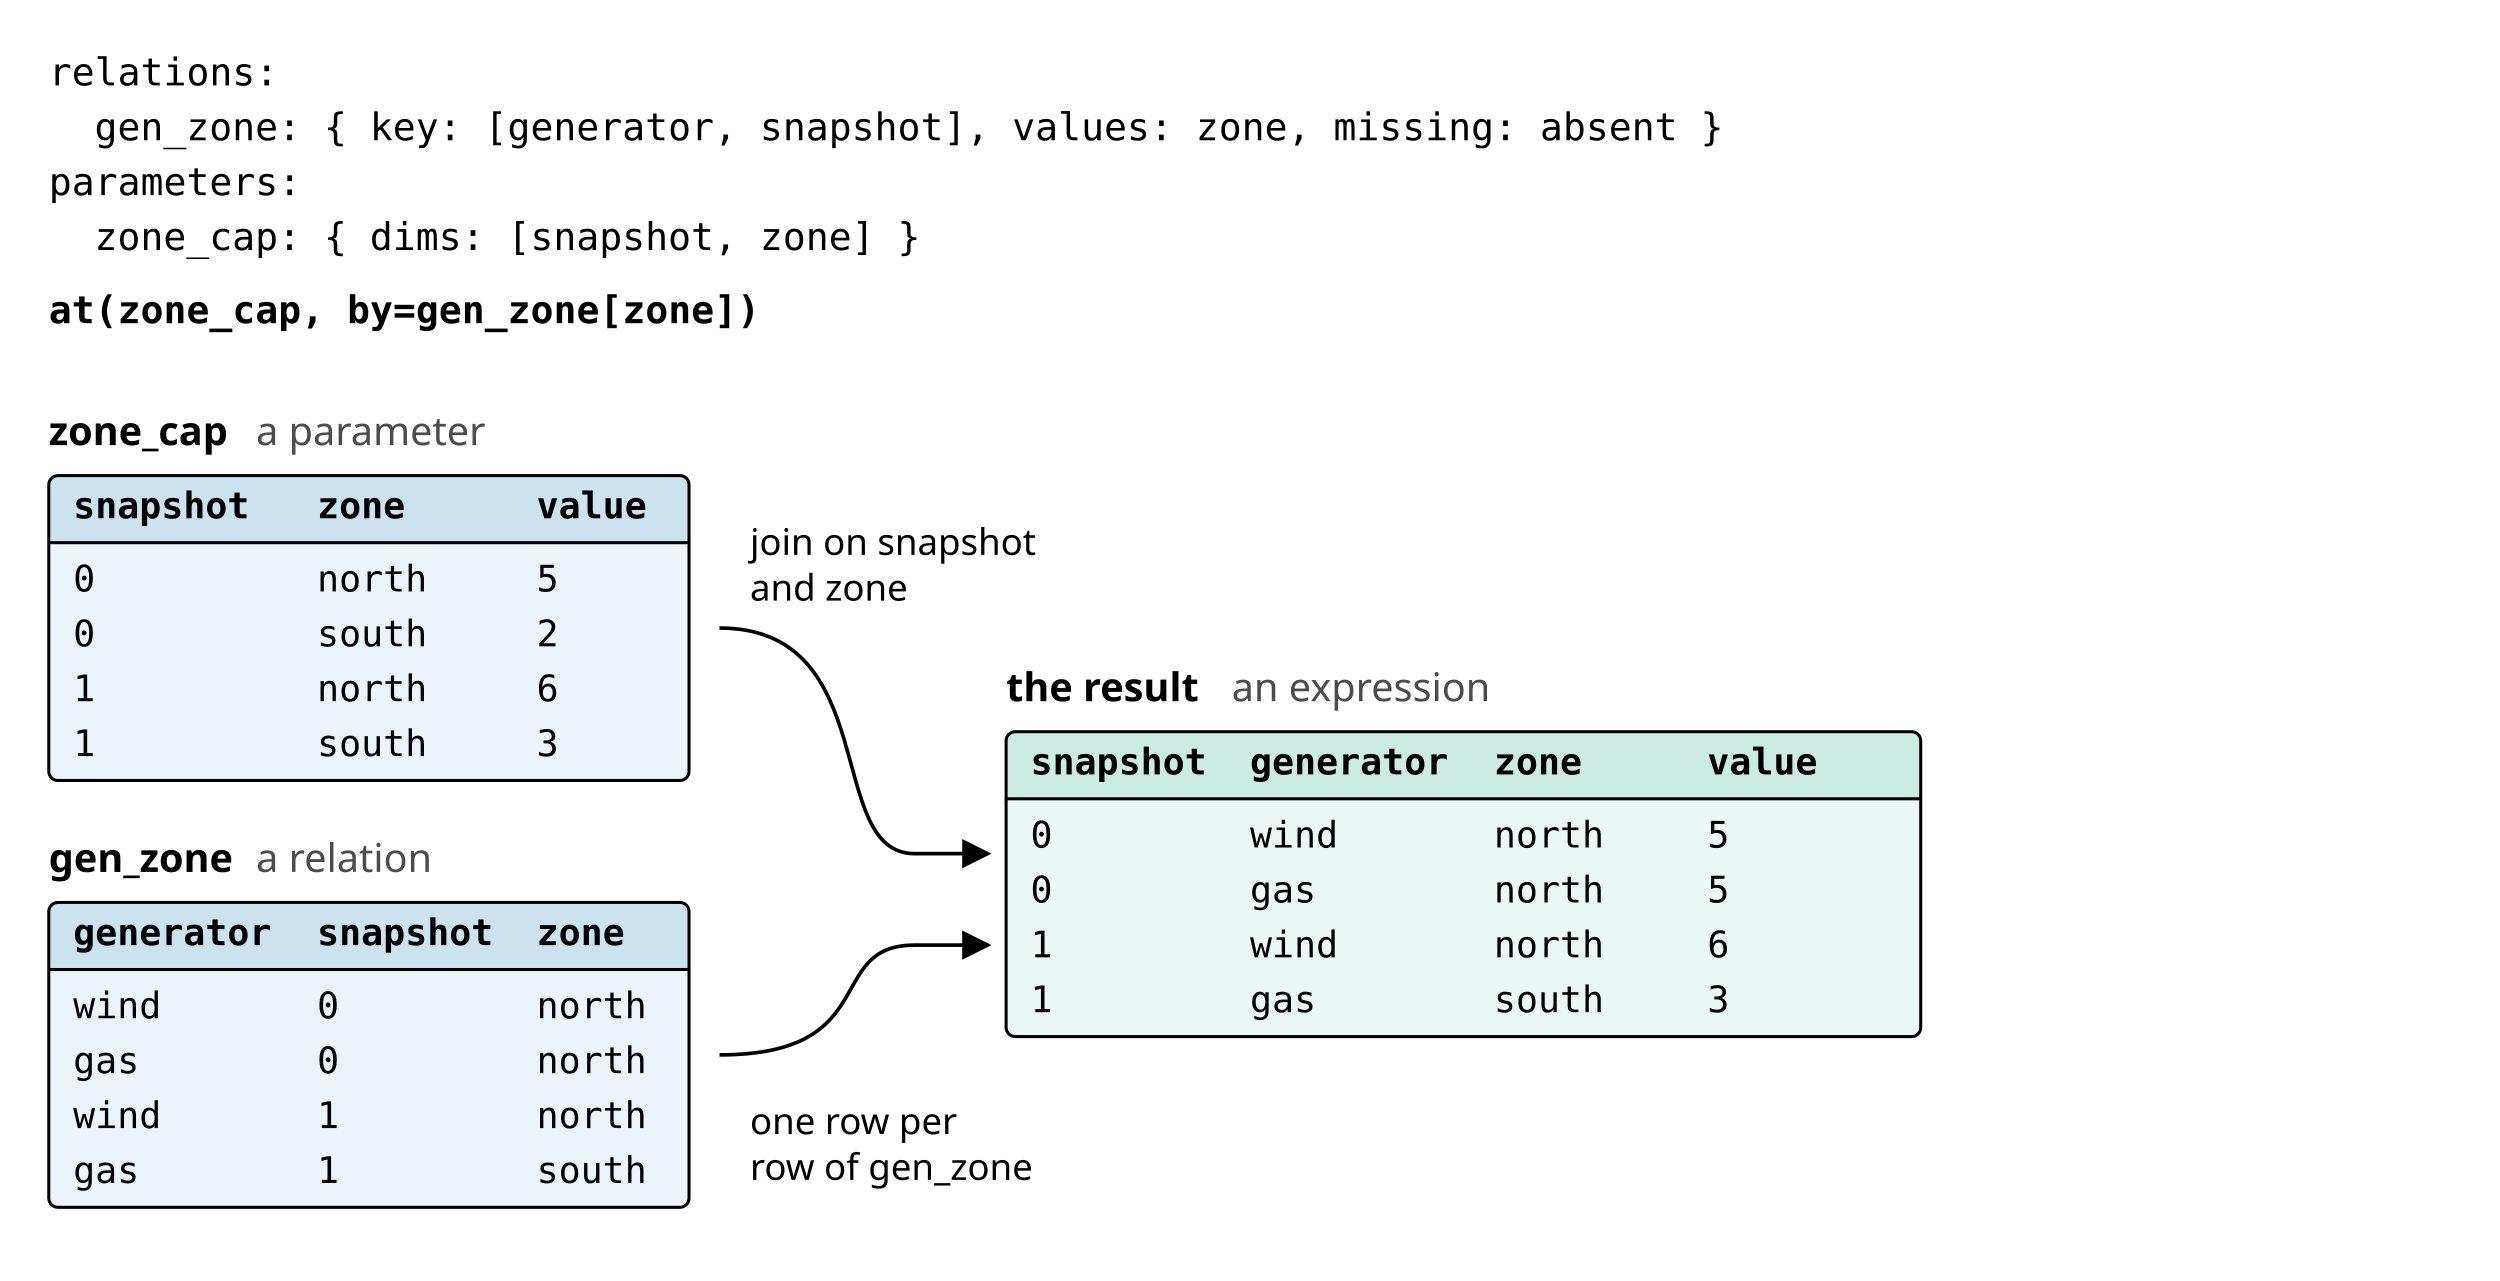
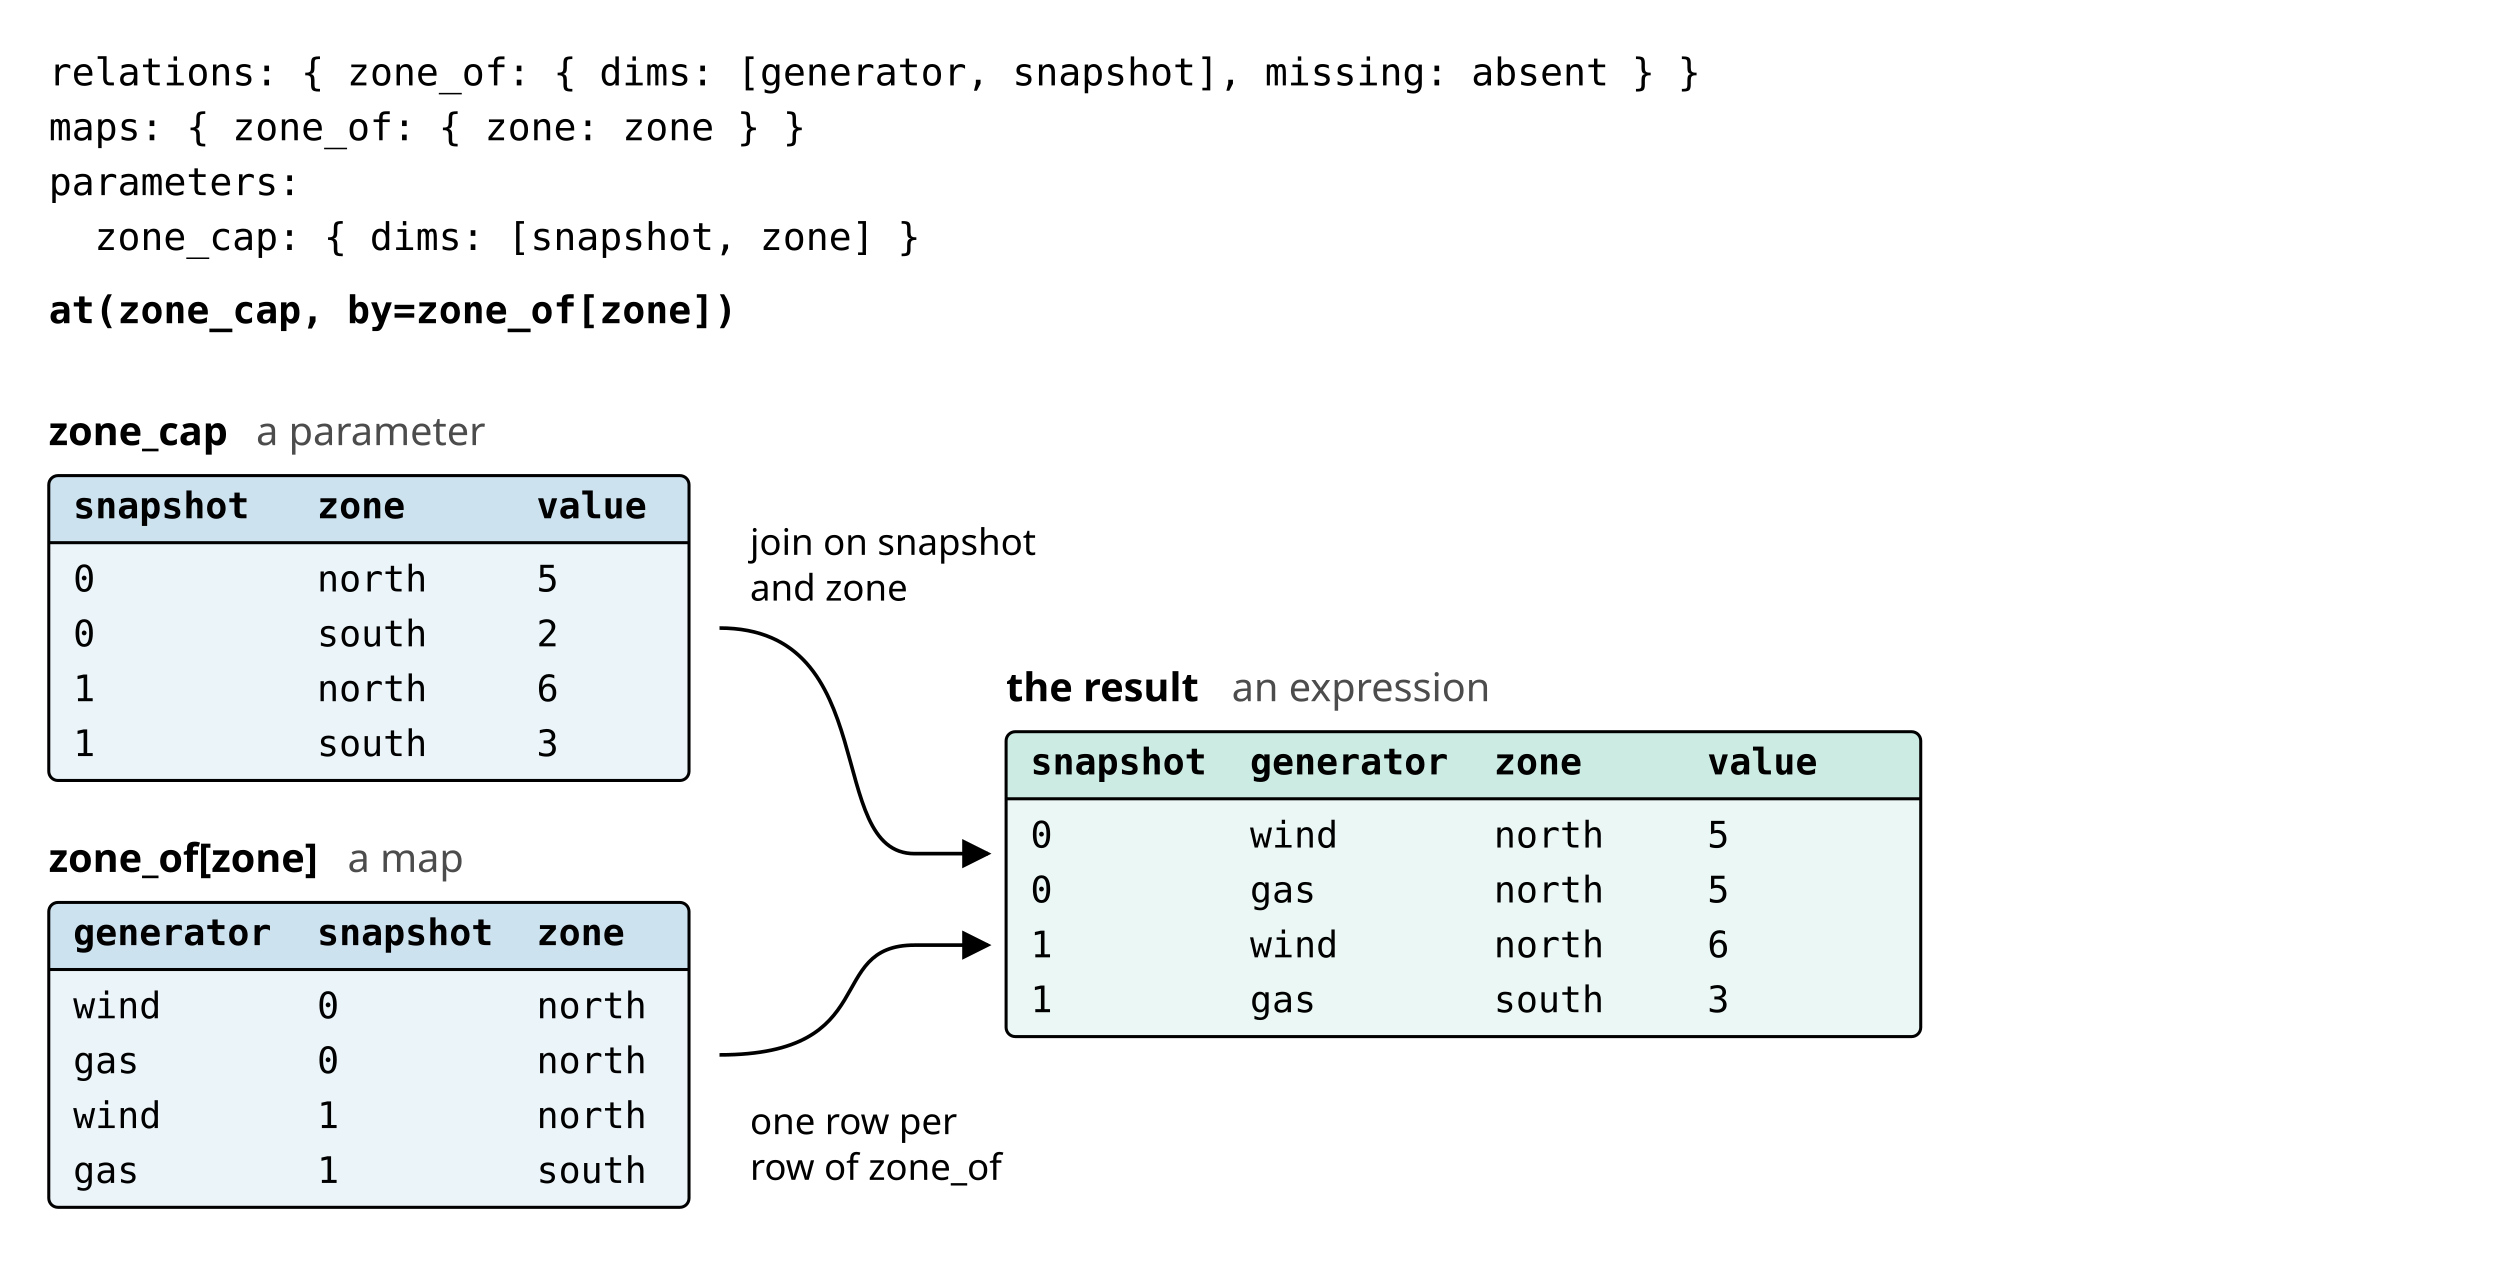
<svg xmlns="http://www.w3.org/2000/svg" viewBox="0 0 820 420" width="820" height="420" style="max-width: 100%; height: auto" role="img" aria-labelledby="lma-t lma-d" font-family="ui-sans-serif, system-ui, sans-serif" font-size="13">
  <defs>
    <marker id="lma-arrow" viewBox="0 0 8 8" refX="7" refY="4" markerWidth="8" markerHeight="8" orient="auto">
      <path d="M0,0 L8,4 L0,8 z" fill="currentColor" />
    </marker>
  </defs>
  <g stroke="none">
    <path d="M16,178 H226 V253 A3,3 0 0 1 223,256 H19 A3,3 0 0 1 16,253 Z" fill="#0072B2" fill-opacity="0.08" />
    <path d="M16,178 V159 A3,3 0 0 1 19,156 H223 A3,3 0 0 1 226,159 V178 Z" fill="#0072B2" fill-opacity="0.2" />
    <path d="M16,318 H226 V393 A3,3 0 0 1 223,396 H19 A3,3 0 0 1 16,393 Z" fill="#0072B2" fill-opacity="0.08" />
    <path d="M16,318 V299 A3,3 0 0 1 19,296 H223 A3,3 0 0 1 226,299 V318 Z" fill="#0072B2" fill-opacity="0.2" />
    <path d="M330,262 H630 V337 A3,3 0 0 1 627,340 H333 A3,3 0 0 1 330,337 Z" fill="#009E73" fill-opacity="0.08" />
    <path d="M330,262 V243 A3,3 0 0 1 333,240 H627 A3,3 0 0 1 630,243 V262 Z" fill="#009E73" fill-opacity="0.2" />
  </g>
  <g fill="currentColor">
    <g font-family="ui-monospace, SFMono-Regular, Menlo, monospace" font-size="12.5">
-       <text x="16" y="28">relations:</text>
-       <text x="31" y="46">gen_zone: { key: [generator, snapshot], values: zone, missing: absent }</text>
+       <text x="16" y="28">relations: { zone_of: { dims: [generator, snapshot], missing: absent } }</text>
+       <text x="16" y="46">maps: { zone_of: { zone: zone } }</text>
      <text x="16" y="64">parameters:</text>
      <text x="31" y="82">zone_cap: { dims: [snapshot, zone] }</text>
-       <text x="16" y="106" font-weight="bold">at(zone_cap, by=gen_zone[zone])</text>
+       <text x="16" y="106" font-weight="bold">at(zone_cap, by=zone_of[zone])</text>
    </g>
    <text x="16" y="146" font-weight="bold">zone_cap</text>
    <text x="84" y="146" fill-opacity="0.7">a parameter</text>
-     <text x="16" y="286" font-weight="bold">gen_zone</text>
-     <text x="84" y="286" fill-opacity="0.7">a relation</text>
+     <text x="16" y="286" font-weight="bold">zone_of[zone]</text>
+     <text x="114" y="286" fill-opacity="0.7">a map</text>
    <text x="330" y="230" font-weight="bold">the result</text>
    <text x="404" y="230" fill-opacity="0.7">an expression</text>
    <g font-family="ui-monospace, SFMono-Regular, Menlo, monospace" font-size="12">
      <text x="24" y="170" font-weight="bold">snapshot</text>
      <text x="104" y="170" font-weight="bold">zone</text>
      <text x="176" y="170" font-weight="bold">value</text>
      <text x="24" y="194">0</text>
      <text x="104" y="194">north</text>
      <text x="176" y="194">5</text>
      <text x="24" y="212">0</text>
      <text x="104" y="212">south</text>
      <text x="176" y="212">2</text>
      <text x="24" y="230">1</text>
      <text x="104" y="230">north</text>
      <text x="176" y="230">6</text>
      <text x="24" y="248">1</text>
      <text x="104" y="248">south</text>
      <text x="176" y="248">3</text>
      <text x="24" y="310" font-weight="bold">generator</text>
      <text x="104" y="310" font-weight="bold">snapshot</text>
      <text x="176" y="310" font-weight="bold">zone</text>
      <text x="24" y="334">wind</text>
      <text x="104" y="334">0</text>
      <text x="176" y="334">north</text>
      <text x="24" y="352">gas</text>
      <text x="104" y="352">0</text>
      <text x="176" y="352">north</text>
      <text x="24" y="370">wind</text>
      <text x="104" y="370">1</text>
      <text x="176" y="370">north</text>
      <text x="24" y="388">gas</text>
      <text x="104" y="388">1</text>
      <text x="176" y="388">south</text>
      <text x="338" y="254" font-weight="bold">snapshot</text>
      <text x="410" y="254" font-weight="bold">generator</text>
      <text x="490" y="254" font-weight="bold">zone</text>
      <text x="560" y="254" font-weight="bold">value</text>
      <text x="338" y="278">0</text>
      <text x="410" y="278">wind</text>
      <text x="490" y="278">north</text>
      <text x="560" y="278">5</text>
      <text x="338" y="296">0</text>
      <text x="410" y="296">gas</text>
      <text x="490" y="296">north</text>
      <text x="560" y="296">5</text>
      <text x="338" y="314">1</text>
      <text x="410" y="314">wind</text>
      <text x="490" y="314">north</text>
      <text x="560" y="314">6</text>
      <text x="338" y="332">1</text>
      <text x="410" y="332">gas</text>
      <text x="490" y="332">south</text>
      <text x="560" y="332">3</text>
    </g>
  </g>
  <g fill="none" stroke="currentColor" stroke-width="1">
    <rect x="16" y="156" width="210" height="100" rx="3" />
    <line x1="16" y1="178" x2="226" y2="178" />
    <rect x="16" y="296" width="210" height="100" rx="3" />
    <line x1="16" y1="318" x2="226" y2="318" />
    <rect x="330" y="240" width="300" height="100" rx="3" />
    <line x1="330" y1="262" x2="630" y2="262" />
  </g>
  <g stroke="currentColor" fill="none" stroke-width="1.2" marker-end="url(#lma-arrow)">
    <path d="M236,206 C290,206 270,280 300,280 H324" />
    <path d="M236,346 C290,346 270,310 300,310 H324" />
  </g>
  <g fill="currentColor" font-size="12">
    <text x="246" y="182">join on snapshot</text>
    <text x="246" y="197">and zone</text>
    <text x="246" y="372">one row per</text>
-     <text x="246" y="387">row of gen_zone</text>
+     <text x="246" y="387">row of zone_of</text>
  </g>
</svg>
